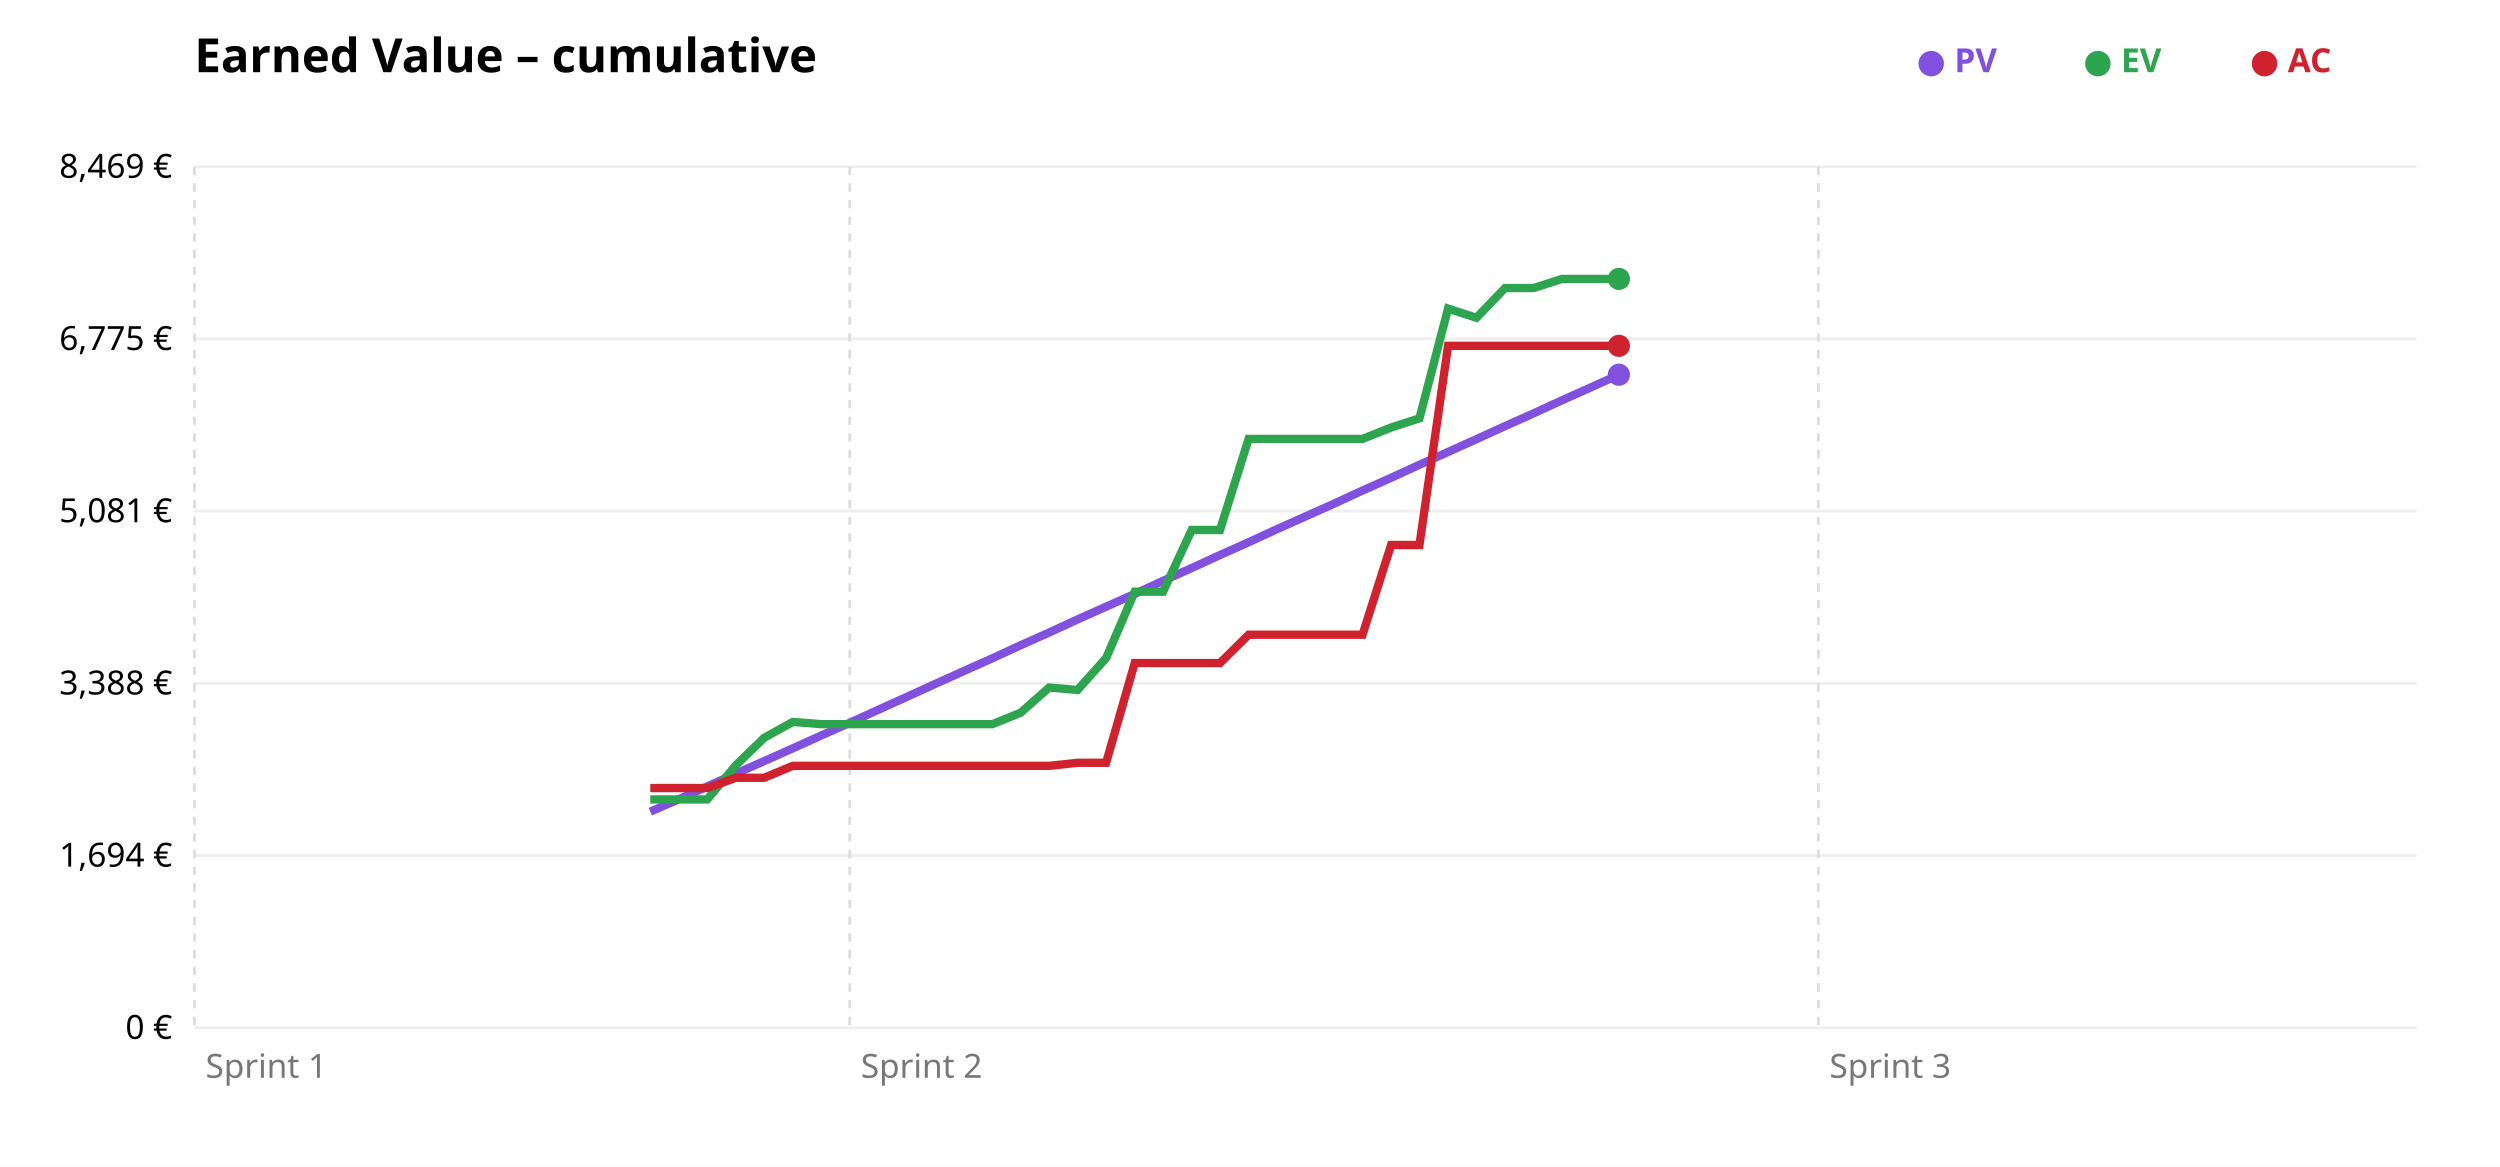
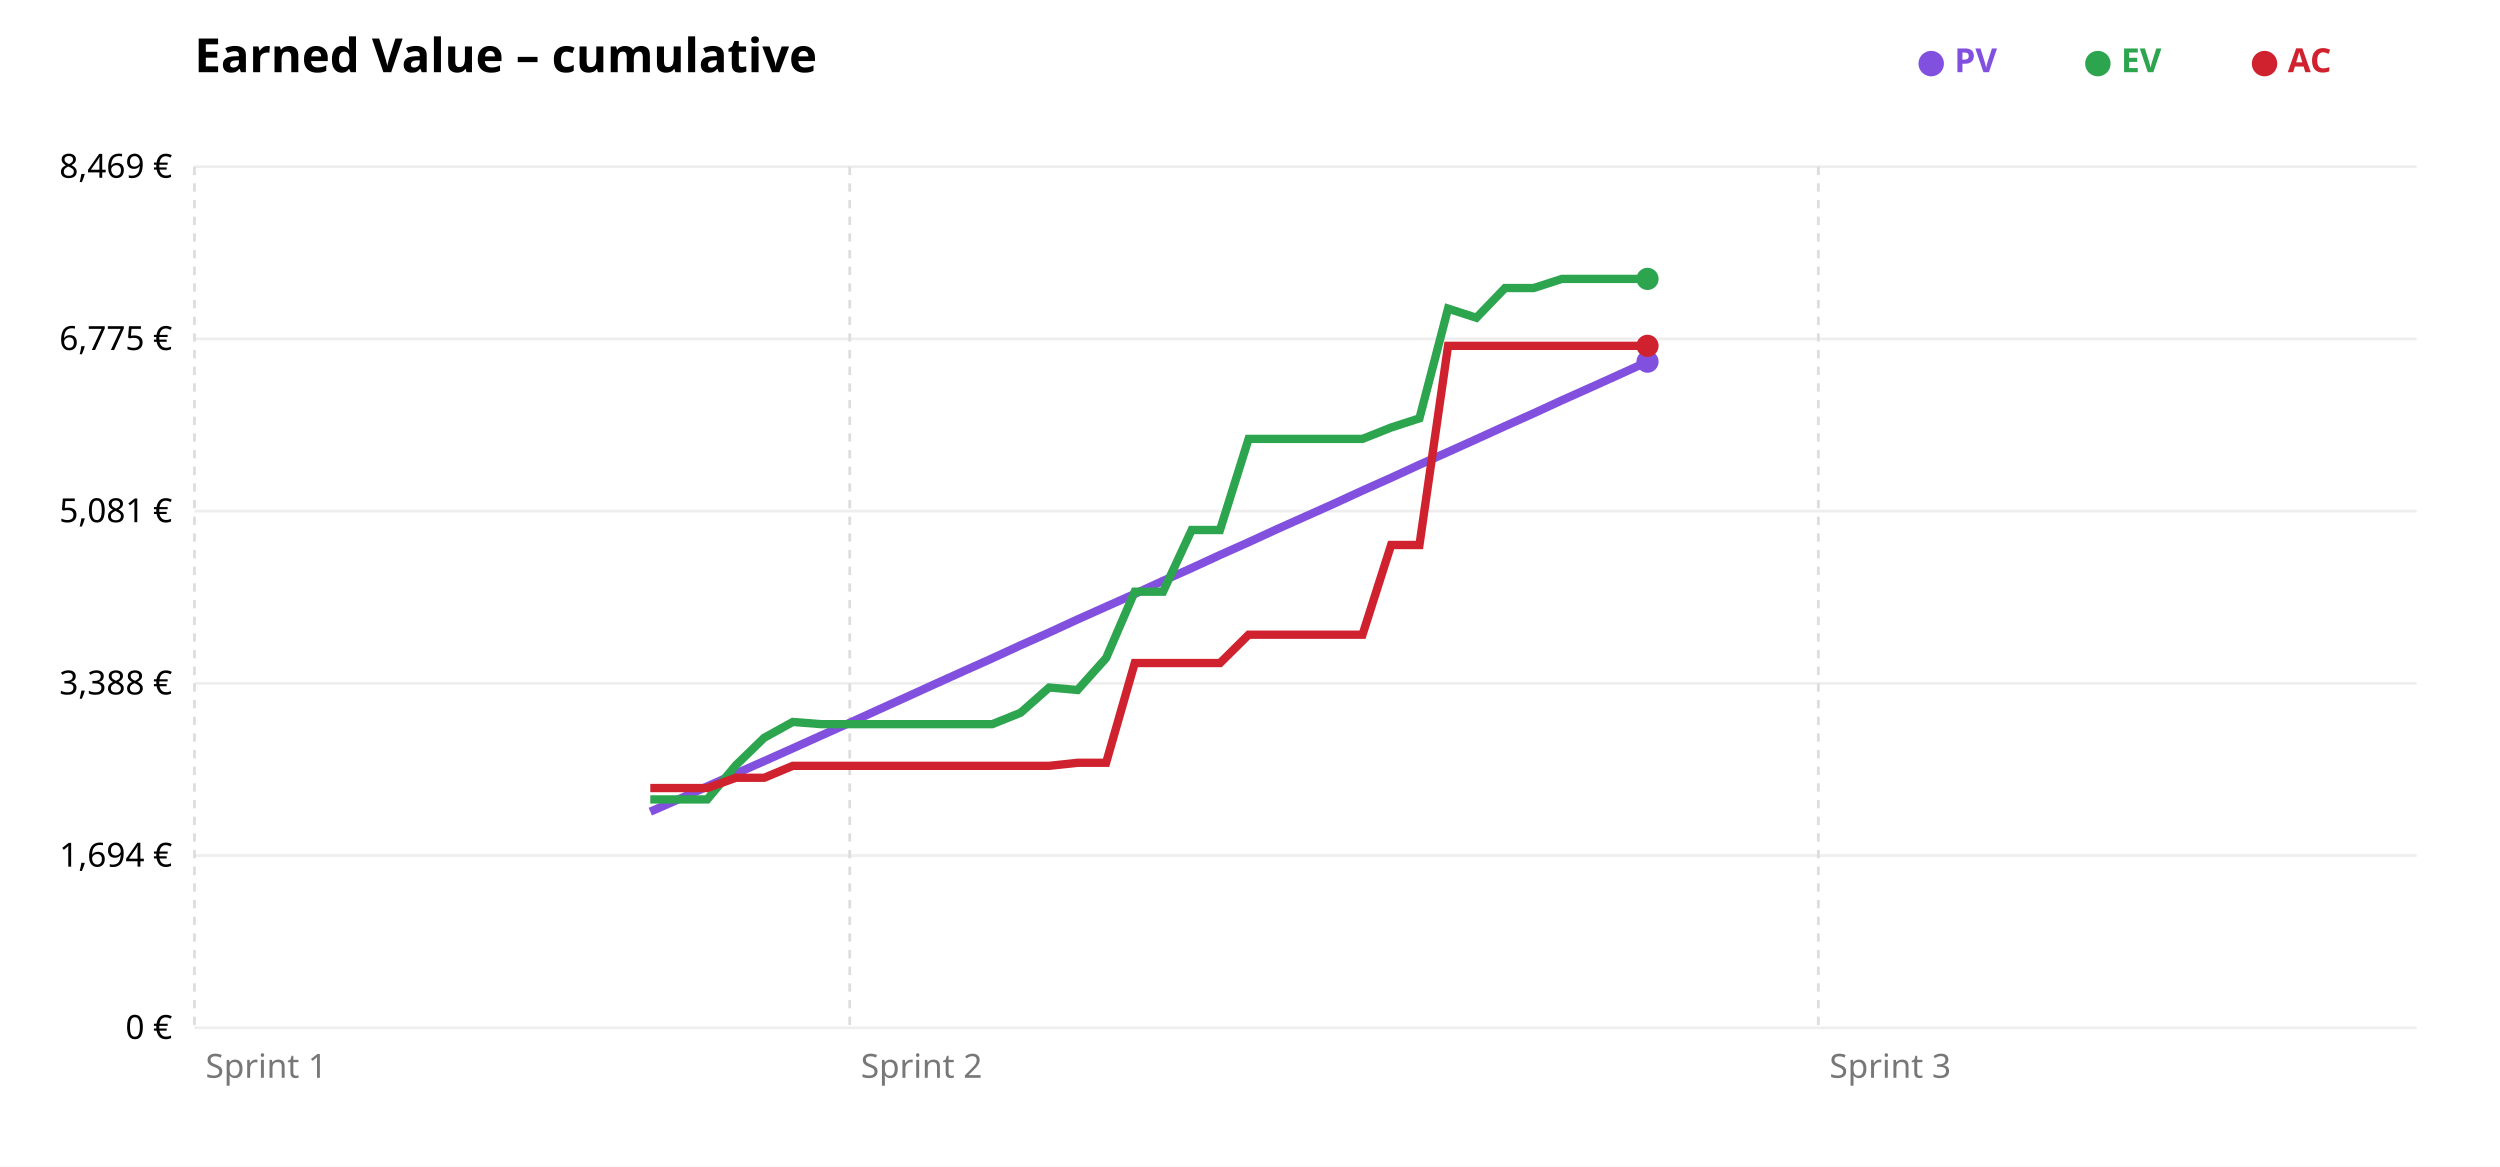
<svg xmlns="http://www.w3.org/2000/svg" width="900" height="420" font-family="sans-serif" font-size="12">
  <rect width="100%" height="100%" fill="white" />
  <text x="70" y="26" font-size="17" font-weight="bold">Earned Value – cumulative</text>
  <line x1="70" y1="370.0" x2="870" y2="370.0" stroke="#eee" />
  <text x="62" y="374.0" text-anchor="end">0 €</text>
  <line x1="70" y1="308.0" x2="870" y2="308.0" stroke="#eee" />
  <text x="62" y="312.0" text-anchor="end">1,694 €</text>
  <line x1="70" y1="246.0" x2="870" y2="246.0" stroke="#eee" />
  <text x="62" y="250.0" text-anchor="end">3,388 €</text>
  <line x1="70" y1="184.0" x2="870" y2="184.0" stroke="#eee" />
  <text x="62" y="188.0" text-anchor="end">5,081 €</text>
  <line x1="70" y1="122.0" x2="870" y2="122.0" stroke="#eee" />
  <text x="62" y="126.0" text-anchor="end">6,775 €</text>
  <line x1="70" y1="60.0" x2="870" y2="60.0" stroke="#eee" />
  <text x="62" y="64.0" text-anchor="end">8,469 €</text>
  <line x1="70.0" y1="60" x2="70.0" y2="370" stroke="#ddd" stroke-dasharray="3 3" />
  <text x="74.0" y="388" fill="#777">Sprint 1</text>
  <line x1="305.9" y1="60" x2="305.9" y2="370" stroke="#ddd" stroke-dasharray="3 3" />
  <text x="309.9" y="388" fill="#777">Sprint 2</text>
  <line x1="654.6" y1="60" x2="654.6" y2="370" stroke="#ddd" stroke-dasharray="3 3" />
  <text x="658.6" y="388" fill="#777">Sprint 3</text>
-   <polyline points="234.1,292.2 244.4,287.7 254.6,283.1 264.9,278.5 275.1,274.0 285.4,269.4 295.6,264.8 305.9,260.2 316.2,255.5 326.4,250.9 336.7,246.2 346.9,241.6 357.2,237.0 367.4,232.3 377.7,227.7 387.9,223.0 398.2,218.4 408.5,213.8 418.7,209.1 429.0,204.5 439.2,199.8 449.5,195.2 459.7,190.5 470.0,185.9 480.3,181.3 490.5,176.6 500.8,172.0 511.0,167.3 521.3,162.7 531.5,158.1 541.8,153.4 552.1,148.8 562.3,144.1 572.6,139.5 582.8,134.9" fill="none" stroke="#8250df" stroke-width="3" />
-   <circle cx="582.8" cy="134.9" r="4" fill="#8250df" />
+   <polyline points="234.1,292.2 244.4,287.7 254.6,283.1 264.9,278.5 275.1,274.0 285.4,269.4 295.6,264.8 305.9,260.2 316.2,255.5 326.4,250.9 336.7,246.2 346.9,241.6 357.2,237.0 367.4,232.3 377.7,227.7 387.9,223.0 398.2,218.4 408.5,213.8 418.7,209.1 429.0,204.5 439.2,199.8 449.5,195.2 459.7,190.5 470.0,185.9 480.3,181.3 490.5,176.6 500.8,172.0 511.0,167.3 521.3,162.7 531.5,158.1 541.8,153.4 552.1,148.8 562.3,144.1 572.6,139.5 582.8,134.9 593.1,130.2" fill="none" stroke="#8250df" stroke-width="3" />
+   <circle cx="593.1" cy="130.2" r="4" fill="#8250df" />
  <text x="690" y="26" fill="#8250df" font-weight="bold">● PV</text>
-   <polyline points="234.1,287.8 244.4,287.8 254.6,287.8 264.9,275.5 275.1,265.6 285.4,259.9 295.6,260.7 305.9,260.7 316.2,260.7 326.4,260.7 336.7,260.7 346.9,260.7 357.2,260.7 367.4,256.6 377.7,247.5 387.9,248.4 398.2,236.9 408.5,213.0 418.7,213.0 429.0,190.8 439.2,190.8 449.5,158.0 459.7,158.0 470.0,158.0 480.3,158.0 490.5,158.0 500.8,153.9 511.0,150.6 521.3,111.1 531.5,114.4 541.8,103.7 552.1,103.7 562.3,100.4 572.6,100.4 582.8,100.4" fill="none" stroke="#2da44e" stroke-width="3" />
-   <circle cx="582.8" cy="100.4" r="4" fill="#2da44e" />
+   <polyline points="234.1,287.8 244.4,287.8 254.6,287.8 264.9,275.5 275.1,265.6 285.4,259.9 295.6,260.7 305.9,260.7 316.2,260.7 326.4,260.7 336.7,260.7 346.9,260.7 357.2,260.7 367.4,256.6 377.7,247.5 387.9,248.4 398.2,236.9 408.5,213.0 418.7,213.0 429.0,190.8 439.2,190.8 449.5,158.0 459.7,158.0 470.0,158.0 480.3,158.0 490.5,158.0 500.8,153.9 511.0,150.6 521.3,111.1 531.5,114.4 541.8,103.7 552.1,103.7 562.3,100.4 572.6,100.4 582.8,100.4 593.1,100.4" fill="none" stroke="#2da44e" stroke-width="3" />
+   <circle cx="593.1" cy="100.4" r="4" fill="#2da44e" />
  <text x="750" y="26" fill="#2da44e" font-weight="bold">● EV</text>
-   <polyline points="234.1,283.7 244.4,283.7 254.6,283.7 264.9,280.0 275.1,280.0 285.4,275.7 295.6,275.7 305.9,275.7 316.2,275.7 326.4,275.7 336.7,275.7 346.9,275.7 357.2,275.7 367.4,275.7 377.7,275.7 387.9,274.6 398.2,274.6 408.5,238.7 418.7,238.7 429.0,238.7 439.2,238.7 449.5,228.5 459.7,228.5 470.0,228.5 480.3,228.5 490.5,228.5 500.8,196.2 511.0,196.2 521.3,124.5 531.5,124.5 541.8,124.5 552.1,124.5 562.3,124.5 572.6,124.5 582.8,124.5" fill="none" stroke="#cf222e" stroke-width="3" />
-   <circle cx="582.8" cy="124.5" r="4" fill="#cf222e" />
+   <polyline points="234.1,283.7 244.4,283.7 254.6,283.7 264.9,280.0 275.1,280.0 285.4,275.7 295.6,275.7 305.9,275.7 316.2,275.7 326.4,275.7 336.7,275.7 346.9,275.7 357.2,275.7 367.4,275.7 377.7,275.7 387.9,274.6 398.2,274.6 408.5,238.7 418.7,238.7 429.0,238.7 439.2,238.7 449.5,228.5 459.7,228.5 470.0,228.5 480.3,228.5 490.5,228.5 500.8,196.2 511.0,196.2 521.3,124.5 531.5,124.5 541.8,124.5 552.1,124.5 562.3,124.5 572.6,124.5 582.8,124.5 593.1,124.5" fill="none" stroke="#cf222e" stroke-width="3" />
+   <circle cx="593.1" cy="124.5" r="4" fill="#cf222e" />
  <text x="810" y="26" fill="#cf222e" font-weight="bold">● AC</text>
</svg>
